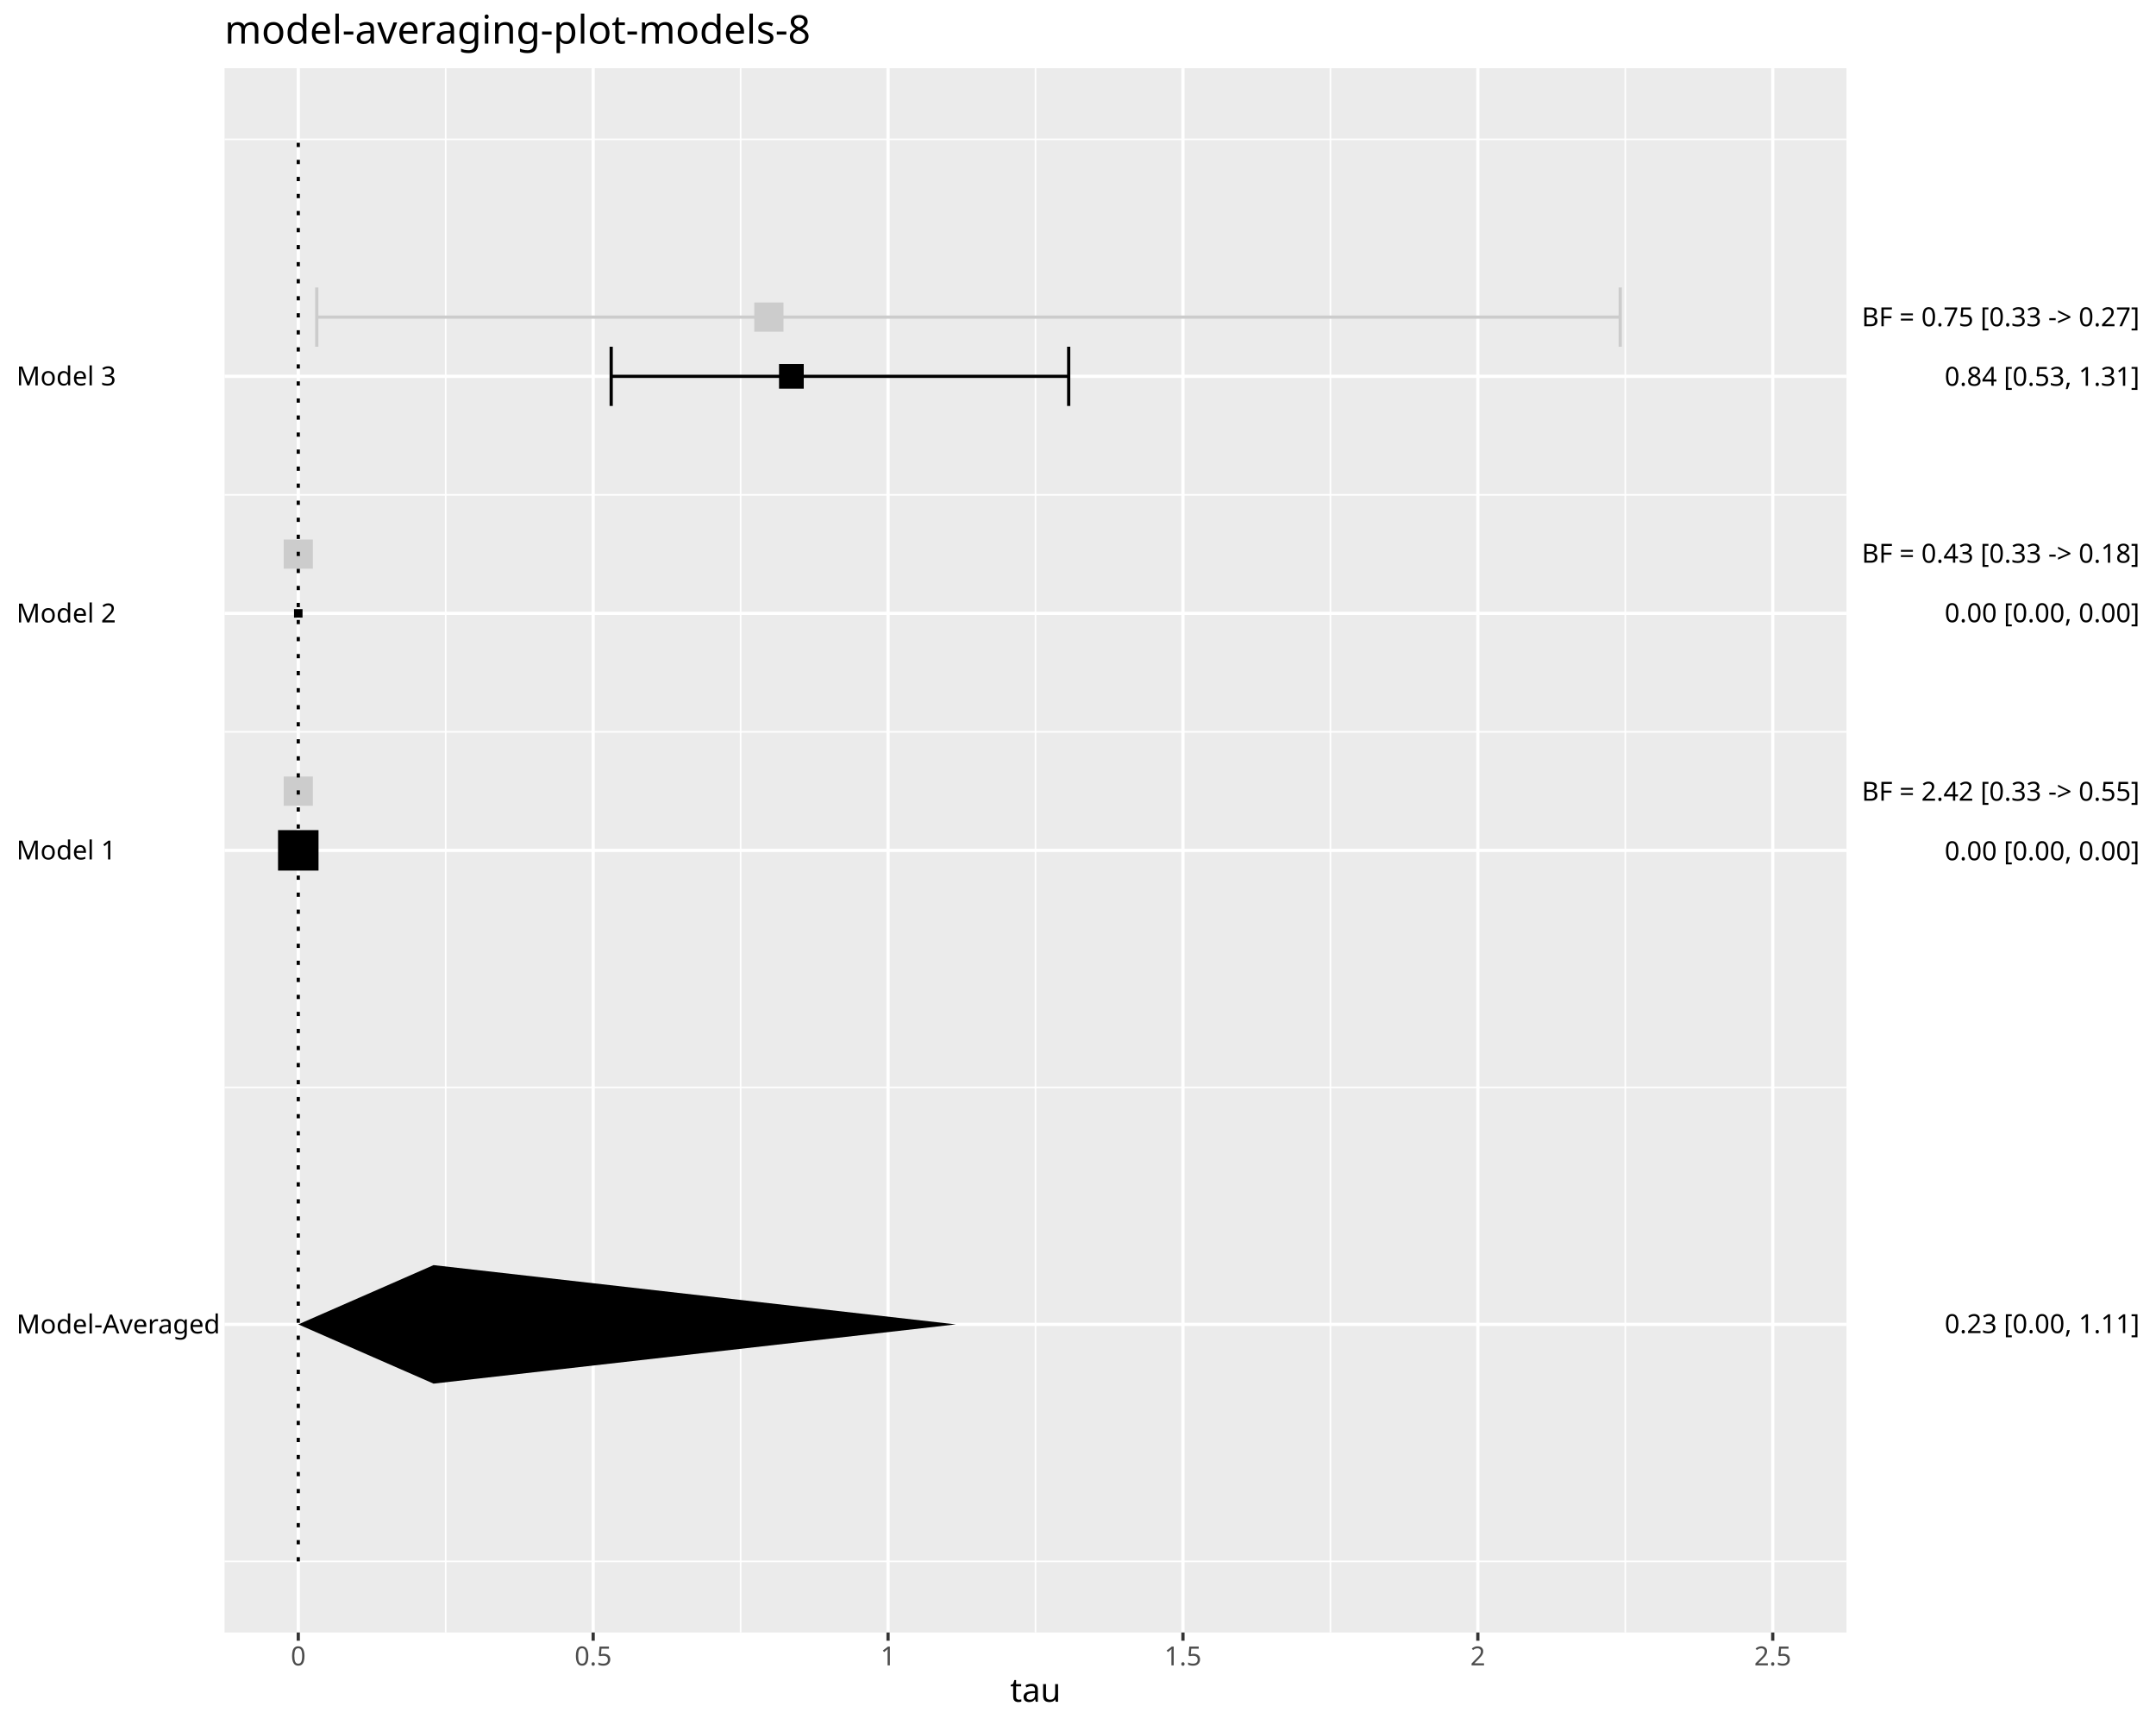
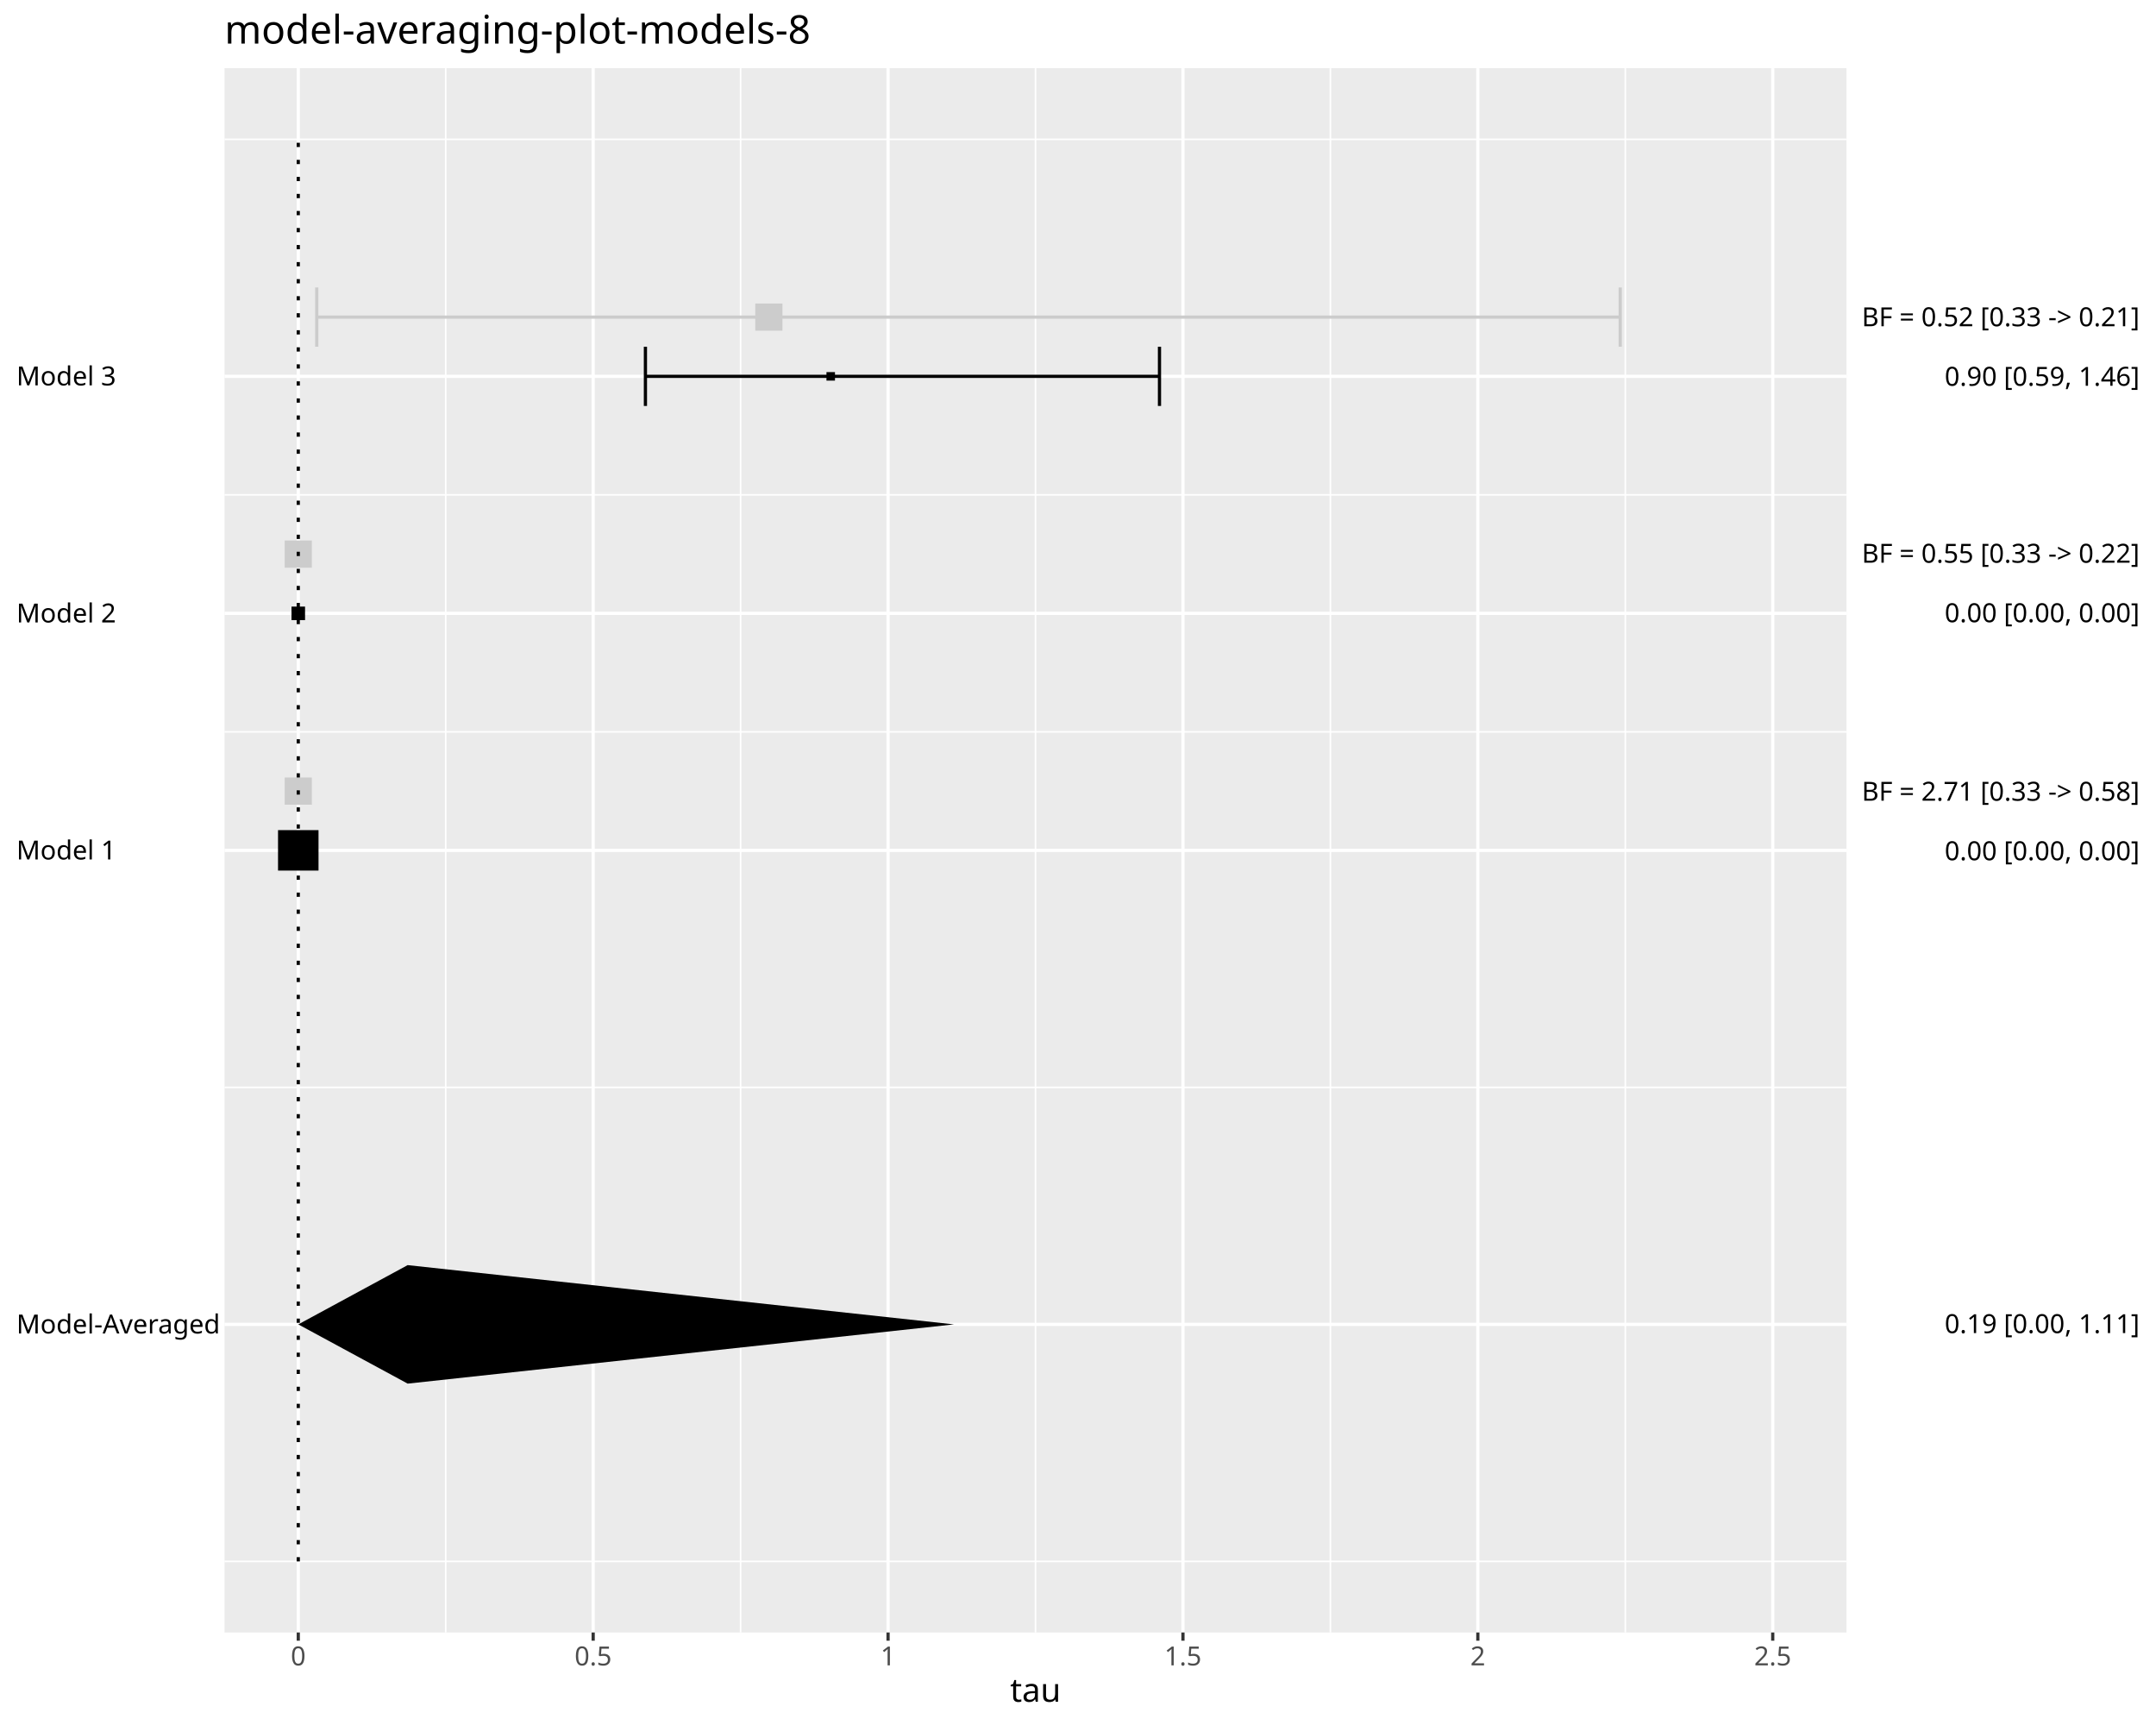
<svg xmlns="http://www.w3.org/2000/svg" class="svglite" data-engine-version="2.0" width="720.00pt" height="576.00pt" viewBox="0 0 720.00 576.00">
  <defs>
    <style type="text/css">
    .svglite line, .svglite polyline, .svglite polygon, .svglite path, .svglite rect, .svglite circle {
      fill: none;
      stroke: #000000;
      stroke-linecap: round;
      stroke-linejoin: round;
      stroke-miterlimit: 10.00;
    }
  </style>
  </defs>
  <rect width="100%" height="100%" style="stroke: none; fill: #FFFFFF;" />
  <defs>
    <clipPath id="cpMC4wMHw3MjAuMDB8MC4wMHw1NzYuMDA=">
      <rect x="0.00" y="0.00" width="720.00" height="576.00" />
    </clipPath>
  </defs>
  <g clip-path="url(#cpMC4wMHw3MjAuMDB8MC4wMHw1NzYuMDA=)">
    <rect x="0.00" y="0.00" width="720.00" height="576.00" style="stroke-width: 1.07; stroke: #FFFFFF; fill: #FFFFFF;" />
  </g>
  <defs>
    <clipPath id="cpNzQuOTl8NjE2LjYzfDIyLjc4fDU0NS4xMQ==">
      <rect x="74.99" y="22.78" width="541.64" height="522.33" />
    </clipPath>
  </defs>
  <g clip-path="url(#cpNzQuOTl8NjE2LjYzfDIyLjc4fDU0NS4xMQ==)">
    <rect x="74.99" y="22.78" width="541.64" height="522.33" style="stroke-width: 1.07; stroke: none; fill: #EBEBEB;" />
    <polyline points="74.99,521.37 616.63,521.37 " style="stroke-width: 0.53; stroke: #FFFFFF; stroke-linecap: butt;" />
    <polyline points="74.99,363.09 616.63,363.09 " style="stroke-width: 0.53; stroke: #FFFFFF; stroke-linecap: butt;" />
    <polyline points="74.99,244.38 616.63,244.38 " style="stroke-width: 0.53; stroke: #FFFFFF; stroke-linecap: butt;" />
    <polyline points="74.99,165.24 616.63,165.24 " style="stroke-width: 0.53; stroke: #FFFFFF; stroke-linecap: butt;" />
    <polyline points="74.99,46.53 616.63,46.53 " style="stroke-width: 0.53; stroke: #FFFFFF; stroke-linecap: butt;" />
    <polyline points="148.85,545.11 148.85,22.78 " style="stroke-width: 0.53; stroke: #FFFFFF; stroke-linecap: butt;" />
    <polyline points="247.33,545.11 247.33,22.78 " style="stroke-width: 0.53; stroke: #FFFFFF; stroke-linecap: butt;" />
    <polyline points="345.81,545.11 345.81,22.78 " style="stroke-width: 0.53; stroke: #FFFFFF; stroke-linecap: butt;" />
    <polyline points="444.29,545.11 444.29,22.78 " style="stroke-width: 0.53; stroke: #FFFFFF; stroke-linecap: butt;" />
    <polyline points="542.77,545.11 542.77,22.78 " style="stroke-width: 0.53; stroke: #FFFFFF; stroke-linecap: butt;" />
    <polyline points="74.99,442.23 616.63,442.23 " style="stroke-width: 1.07; stroke: #FFFFFF; stroke-linecap: butt;" />
    <polyline points="74.99,283.95 616.63,283.95 " style="stroke-width: 1.07; stroke: #FFFFFF; stroke-linecap: butt;" />
    <polyline points="74.99,204.81 616.63,204.81 " style="stroke-width: 1.07; stroke: #FFFFFF; stroke-linecap: butt;" />
    <polyline points="74.99,125.67 616.63,125.67 " style="stroke-width: 1.07; stroke: #FFFFFF; stroke-linecap: butt;" />
    <polyline points="99.61,545.11 99.61,22.78 " style="stroke-width: 1.07; stroke: #FFFFFF; stroke-linecap: butt;" />
    <polyline points="198.09,545.11 198.09,22.78 " style="stroke-width: 1.07; stroke: #FFFFFF; stroke-linecap: butt;" />
    <polyline points="296.57,545.11 296.57,22.78 " style="stroke-width: 1.07; stroke: #FFFFFF; stroke-linecap: butt;" />
    <polyline points="395.05,545.11 395.05,22.78 " style="stroke-width: 1.07; stroke: #FFFFFF; stroke-linecap: butt;" />
    <polyline points="493.53,545.11 493.53,22.78 " style="stroke-width: 1.07; stroke: #FFFFFF; stroke-linecap: butt;" />
    <polyline points="592.01,545.11 592.01,22.78 " style="stroke-width: 1.07; stroke: #FFFFFF; stroke-linecap: butt;" />
-     <polyline points="356.89,135.56 356.89,115.77 " style="stroke-width: 1.07; stroke-linecap: butt;" />
-     <polyline points="356.89,125.67 204.11,125.67 " style="stroke-width: 1.07; stroke-linecap: butt;" />
-     <polyline points="204.11,135.56 204.11,115.77 " style="stroke-width: 1.07; stroke-linecap: butt;" />
+     <polyline points="387.21,135.56 387.21,115.77 " style="stroke-width: 1.07; stroke-linecap: butt;" />
+     <polyline points="387.21,125.67 215.54,125.67 " style="stroke-width: 1.07; stroke-linecap: butt;" />
+     <polyline points="215.54,135.56 215.54,115.77 " style="stroke-width: 1.07; stroke-linecap: butt;" />
    <polygon points="92.85,290.70 106.37,290.70 106.37,277.19 92.85,277.19 " style="stroke-width: 0.71; stroke: none; fill: #000000;" />
-     <polygon points="98.19,206.23 101.03,206.23 101.03,203.39 98.19,203.39 " style="stroke-width: 0.71; stroke: none; fill: #000000;" />
-     <polygon points="260.16,129.79 268.41,129.79 268.41,121.54 260.16,121.54 " style="stroke-width: 0.71; stroke: none; fill: #000000;" />
+     <polygon points="97.35,207.07 101.87,207.07 101.87,202.55 97.35,202.55 " style="stroke-width: 0.71; stroke: none; fill: #000000;" />
+     <polygon points="276.00,127.09 278.84,127.09 278.84,124.25 276.00,124.25 " style="stroke-width: 0.71; stroke: none; fill: #000000;" />
    <polyline points="541.08,115.77 541.08,95.99 " style="stroke-width: 1.07; stroke: #CCCCCC; stroke-linecap: butt;" />
    <polyline points="541.08,105.88 105.78,105.88 " style="stroke-width: 1.07; stroke: #CCCCCC; stroke-linecap: butt;" />
    <polyline points="105.78,115.77 105.78,95.99 " style="stroke-width: 1.07; stroke: #CCCCCC; stroke-linecap: butt;" />
-     <polygon points="94.74,269.04 104.48,269.04 104.48,259.29 94.74,259.29 " style="stroke-width: 0.71; stroke: none; fill: #CCCCCC;" />
-     <polygon points="94.74,189.90 104.48,189.90 104.48,180.15 94.74,180.15 " style="stroke-width: 0.71; stroke: none; fill: #CCCCCC;" />
-     <polygon points="251.89,110.76 261.64,110.76 261.64,101.01 251.89,101.01 " style="stroke-width: 0.71; stroke: none; fill: #CCCCCC;" />
-     <polygon points="99.61,442.23 144.79,422.44 319.22,442.23 144.79,462.01 " style="stroke-width: 1.07; stroke: none; fill: #000000;" />
+     <polygon points="95.07,268.70 104.15,268.70 104.15,259.62 95.07,259.62 " style="stroke-width: 0.71; stroke: none; fill: #CCCCCC;" />
+     <polygon points="95.07,189.56 104.15,189.56 104.15,180.48 95.07,180.48 " style="stroke-width: 0.71; stroke: none; fill: #CCCCCC;" />
+     <polygon points="252.22,110.42 261.30,110.42 261.30,101.34 252.22,101.34 " style="stroke-width: 0.71; stroke: none; fill: #CCCCCC;" />
+     <polygon points="99.61,442.23 136.14,422.44 318.59,442.23 136.14,462.01 " style="stroke-width: 1.07; stroke: none; fill: #000000;" />
    <polyline points="99.61,521.37 99.61,46.53 " style="stroke-width: 1.07; stroke-dasharray: 1.42,4.27; stroke-linecap: butt;" />
  </g>
  <g clip-path="url(#cpMC4wMHw3MjAuMDB8MC4wMHw1NzYuMDA=)">
    <text x="5.48" y="445.26" style="font-size: 8.80px; font-family: sans;" textLength="64.58px" lengthAdjust="spacingAndGlyphs">Model-Averaged</text>
    <text x="5.48" y="286.98" style="font-size: 8.80px; font-family: sans;" textLength="31.31px" lengthAdjust="spacingAndGlyphs">Model 1</text>
    <text x="5.48" y="207.84" style="font-size: 8.80px; font-family: sans;" textLength="31.31px" lengthAdjust="spacingAndGlyphs">Model 2</text>
    <text x="5.48" y="128.69" style="font-size: 8.80px; font-family: sans;" textLength="31.31px" lengthAdjust="spacingAndGlyphs">Model 3</text>
-     <text x="714.52" y="445.14" text-anchor="end" style="font-size: 8.80px; font-family: sans;" textLength="63.61px" lengthAdjust="spacingAndGlyphs">0.23 [0.00, 1.11]</text>
+     <text x="714.52" y="445.14" text-anchor="end" style="font-size: 8.80px; font-family: sans;" textLength="63.61px" lengthAdjust="spacingAndGlyphs">0.19 [0.00, 1.11]</text>
    <text x="714.52" y="287.24" text-anchor="end" style="font-size: 8.80px; font-family: sans;" textLength="63.61px" lengthAdjust="spacingAndGlyphs">0.00 [0.00, 0.00]</text>
    <text x="714.52" y="207.76" text-anchor="end" style="font-size: 8.80px; font-family: sans;" textLength="63.61px" lengthAdjust="spacingAndGlyphs">0.00 [0.00, 0.00]</text>
-     <text x="714.52" y="128.81" text-anchor="end" style="font-size: 8.80px; font-family: sans;" textLength="63.61px" lengthAdjust="spacingAndGlyphs">0.84 [0.53, 1.31]</text>
-     <text x="714.52" y="267.37" text-anchor="end" style="font-size: 8.80px; font-family: sans;" textLength="92.96px" lengthAdjust="spacingAndGlyphs">BF = 2.42 [0.33 -&gt; 0.55]</text>
-     <text x="714.52" y="187.90" text-anchor="end" style="font-size: 8.80px; font-family: sans;" textLength="92.96px" lengthAdjust="spacingAndGlyphs">BF = 0.43 [0.33 -&gt; 0.18]</text>
-     <text x="714.52" y="108.94" text-anchor="end" style="font-size: 8.80px; font-family: sans;" textLength="92.96px" lengthAdjust="spacingAndGlyphs">BF = 0.75 [0.33 -&gt; 0.27]</text>
+     <text x="714.52" y="128.81" text-anchor="end" style="font-size: 8.80px; font-family: sans;" textLength="63.61px" lengthAdjust="spacingAndGlyphs">0.90 [0.59, 1.46]</text>
+     <text x="714.52" y="267.37" text-anchor="end" style="font-size: 8.80px; font-family: sans;" textLength="92.96px" lengthAdjust="spacingAndGlyphs">BF = 2.71 [0.33 -&gt; 0.58]</text>
+     <text x="714.52" y="187.90" text-anchor="end" style="font-size: 8.80px; font-family: sans;" textLength="92.96px" lengthAdjust="spacingAndGlyphs">BF = 0.55 [0.33 -&gt; 0.22]</text>
+     <text x="714.52" y="108.94" text-anchor="end" style="font-size: 8.80px; font-family: sans;" textLength="92.96px" lengthAdjust="spacingAndGlyphs">BF = 0.52 [0.33 -&gt; 0.21]</text>
    <polyline points="99.61,547.85 99.61,545.11 " style="stroke-width: 1.07; stroke: #333333; stroke-linecap: butt;" />
    <polyline points="198.09,547.85 198.09,545.11 " style="stroke-width: 1.07; stroke: #333333; stroke-linecap: butt;" />
    <polyline points="296.57,547.85 296.57,545.11 " style="stroke-width: 1.07; stroke: #333333; stroke-linecap: butt;" />
    <polyline points="395.05,547.85 395.05,545.11 " style="stroke-width: 1.07; stroke: #333333; stroke-linecap: butt;" />
    <polyline points="493.53,547.85 493.53,545.11 " style="stroke-width: 1.07; stroke: #333333; stroke-linecap: butt;" />
    <polyline points="592.01,547.85 592.01,545.11 " style="stroke-width: 1.07; stroke: #333333; stroke-linecap: butt;" />
    <text x="99.61" y="556.10" text-anchor="middle" style="font-size: 8.80px; fill: #4D4D4D; font-family: sans;" textLength="4.89px" lengthAdjust="spacingAndGlyphs">0</text>
    <text x="198.09" y="556.10" text-anchor="middle" style="font-size: 8.80px; fill: #4D4D4D; font-family: sans;" textLength="12.23px" lengthAdjust="spacingAndGlyphs">0.5</text>
    <text x="296.57" y="556.10" text-anchor="middle" style="font-size: 8.80px; fill: #4D4D4D; font-family: sans;" textLength="4.89px" lengthAdjust="spacingAndGlyphs">1</text>
    <text x="395.05" y="556.10" text-anchor="middle" style="font-size: 8.80px; fill: #4D4D4D; font-family: sans;" textLength="12.23px" lengthAdjust="spacingAndGlyphs">1.5</text>
    <text x="493.53" y="556.10" text-anchor="middle" style="font-size: 8.80px; fill: #4D4D4D; font-family: sans;" textLength="4.89px" lengthAdjust="spacingAndGlyphs">2</text>
    <text x="592.01" y="556.10" text-anchor="middle" style="font-size: 8.80px; fill: #4D4D4D; font-family: sans;" textLength="12.23px" lengthAdjust="spacingAndGlyphs">2.5</text>
    <text x="345.81" y="568.24" text-anchor="middle" style="font-size: 11.00px; font-family: sans;" textLength="15.29px" lengthAdjust="spacingAndGlyphs">tau</text>
    <text x="74.99" y="14.56" style="font-size: 13.20px; font-family: sans;" textLength="182.71px" lengthAdjust="spacingAndGlyphs">model-averaging-plot-models-8</text>
  </g>
</svg>
